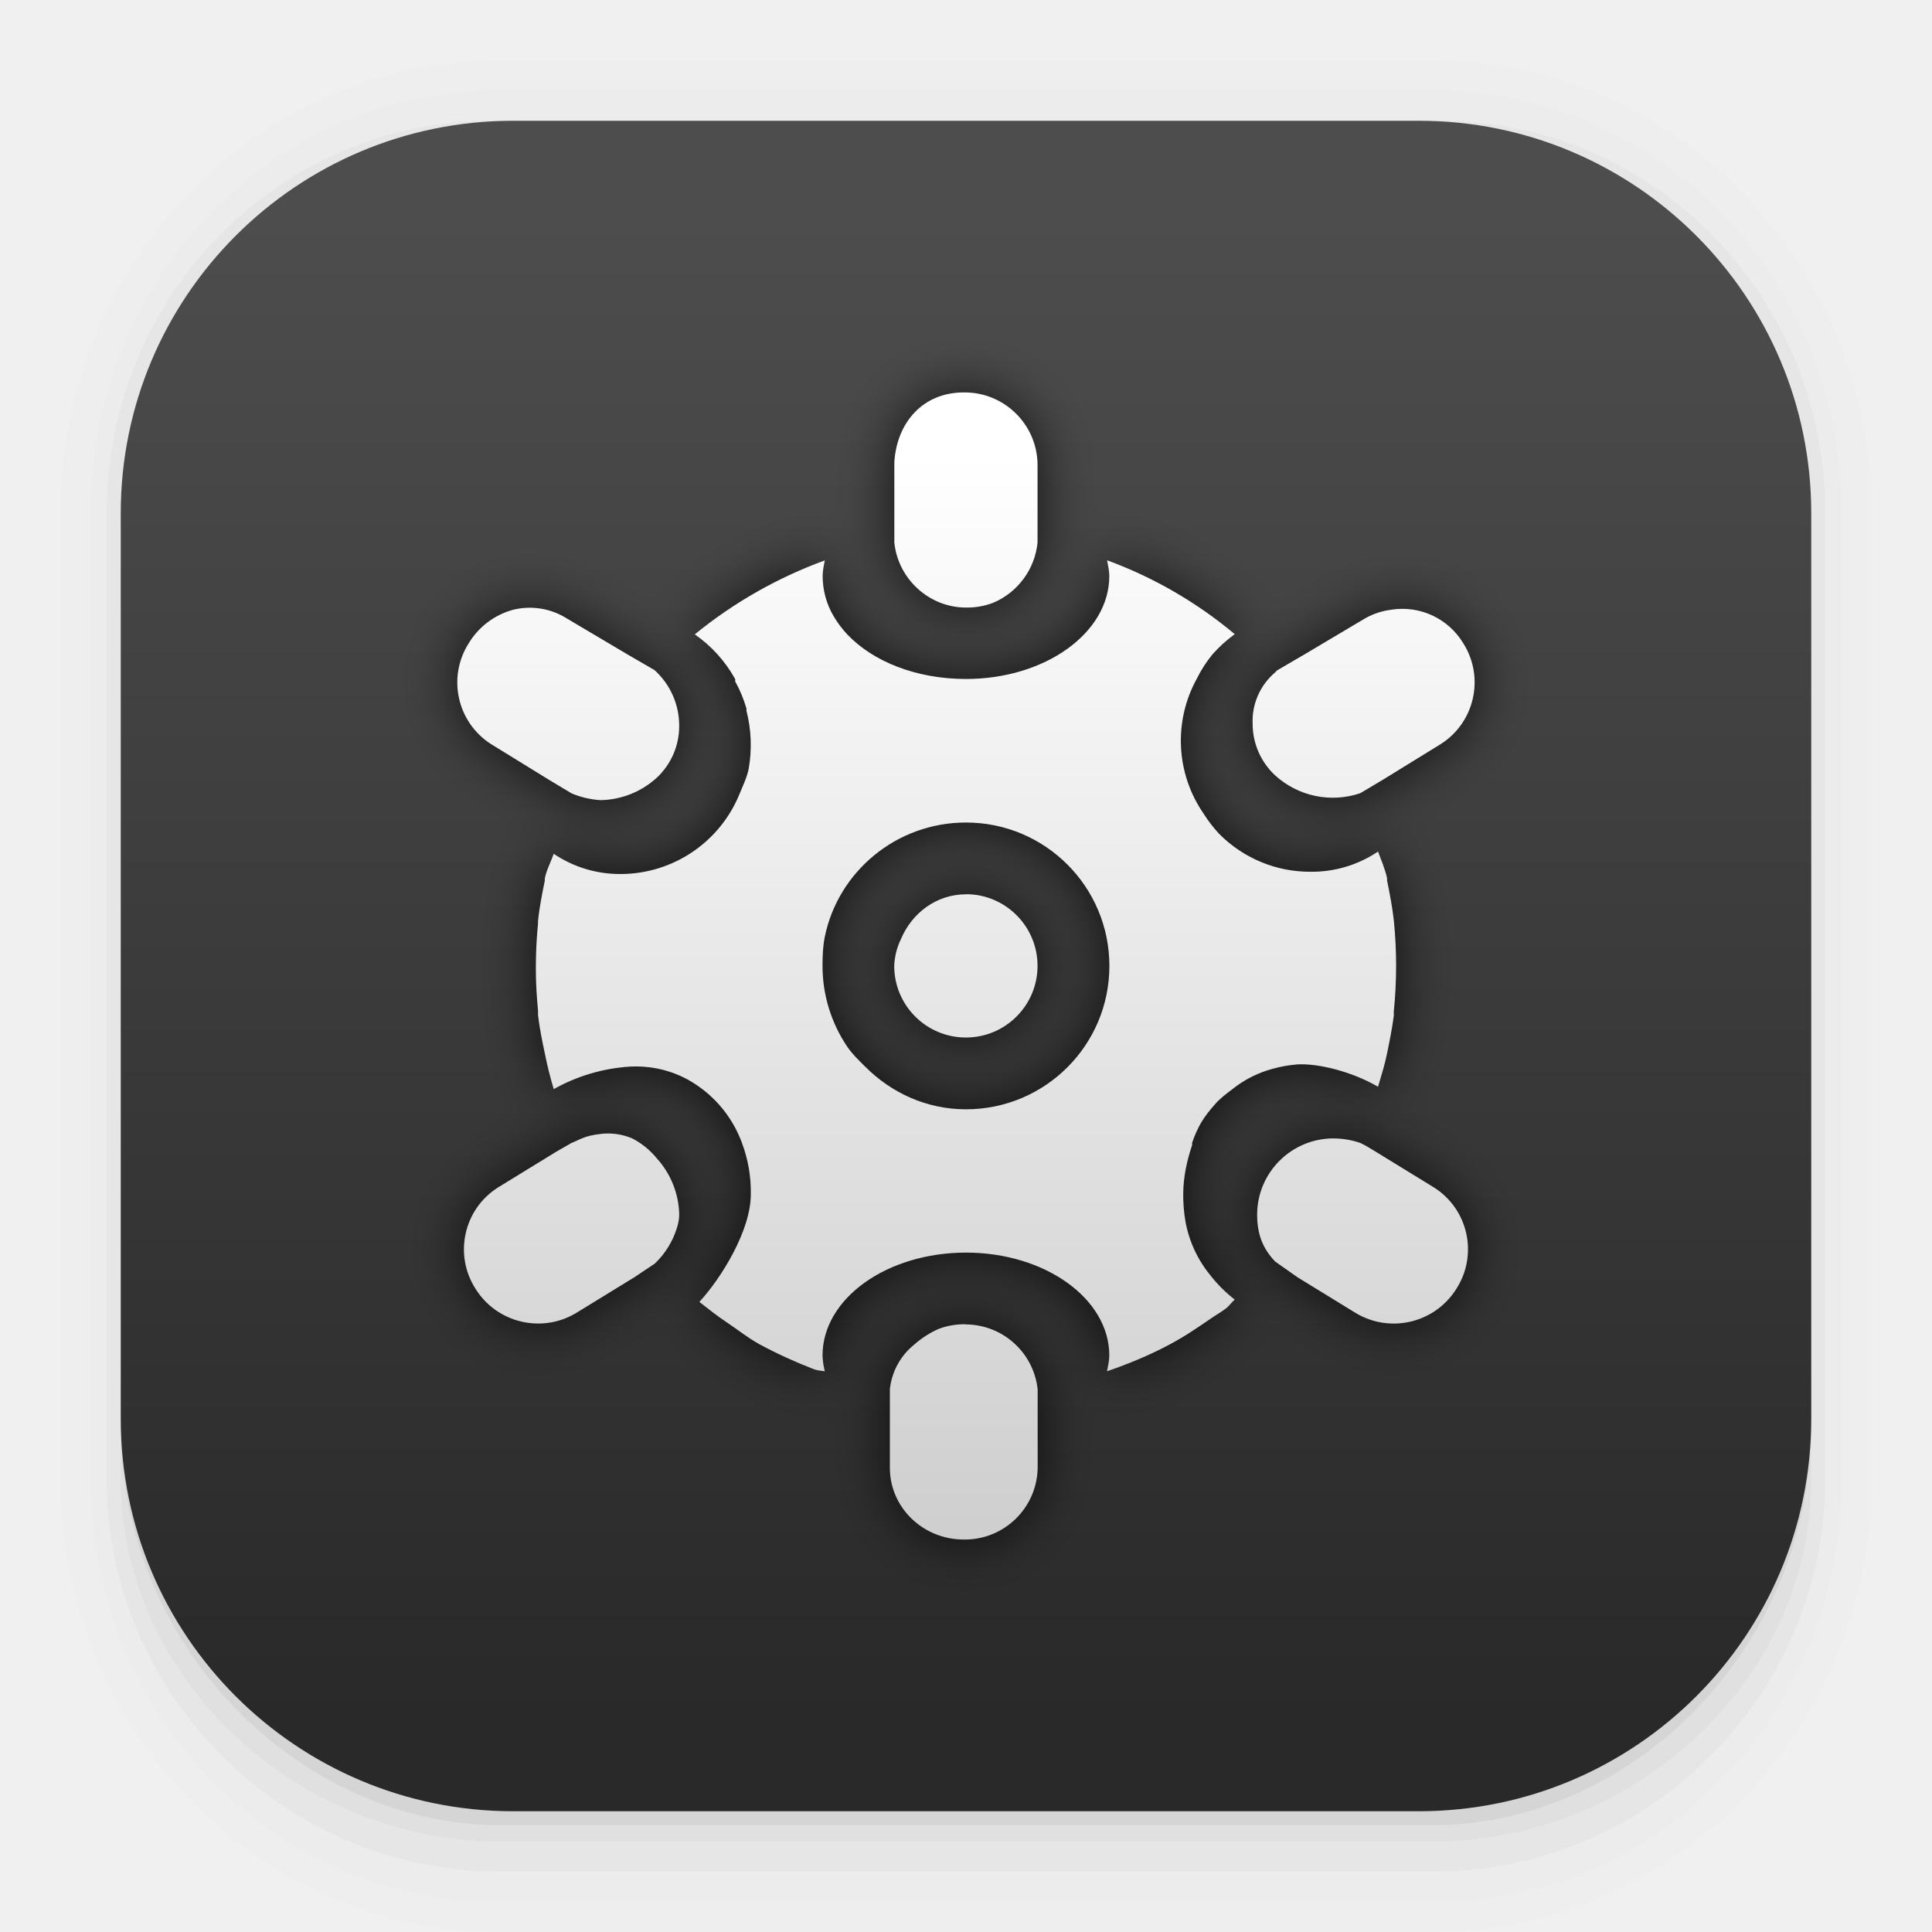
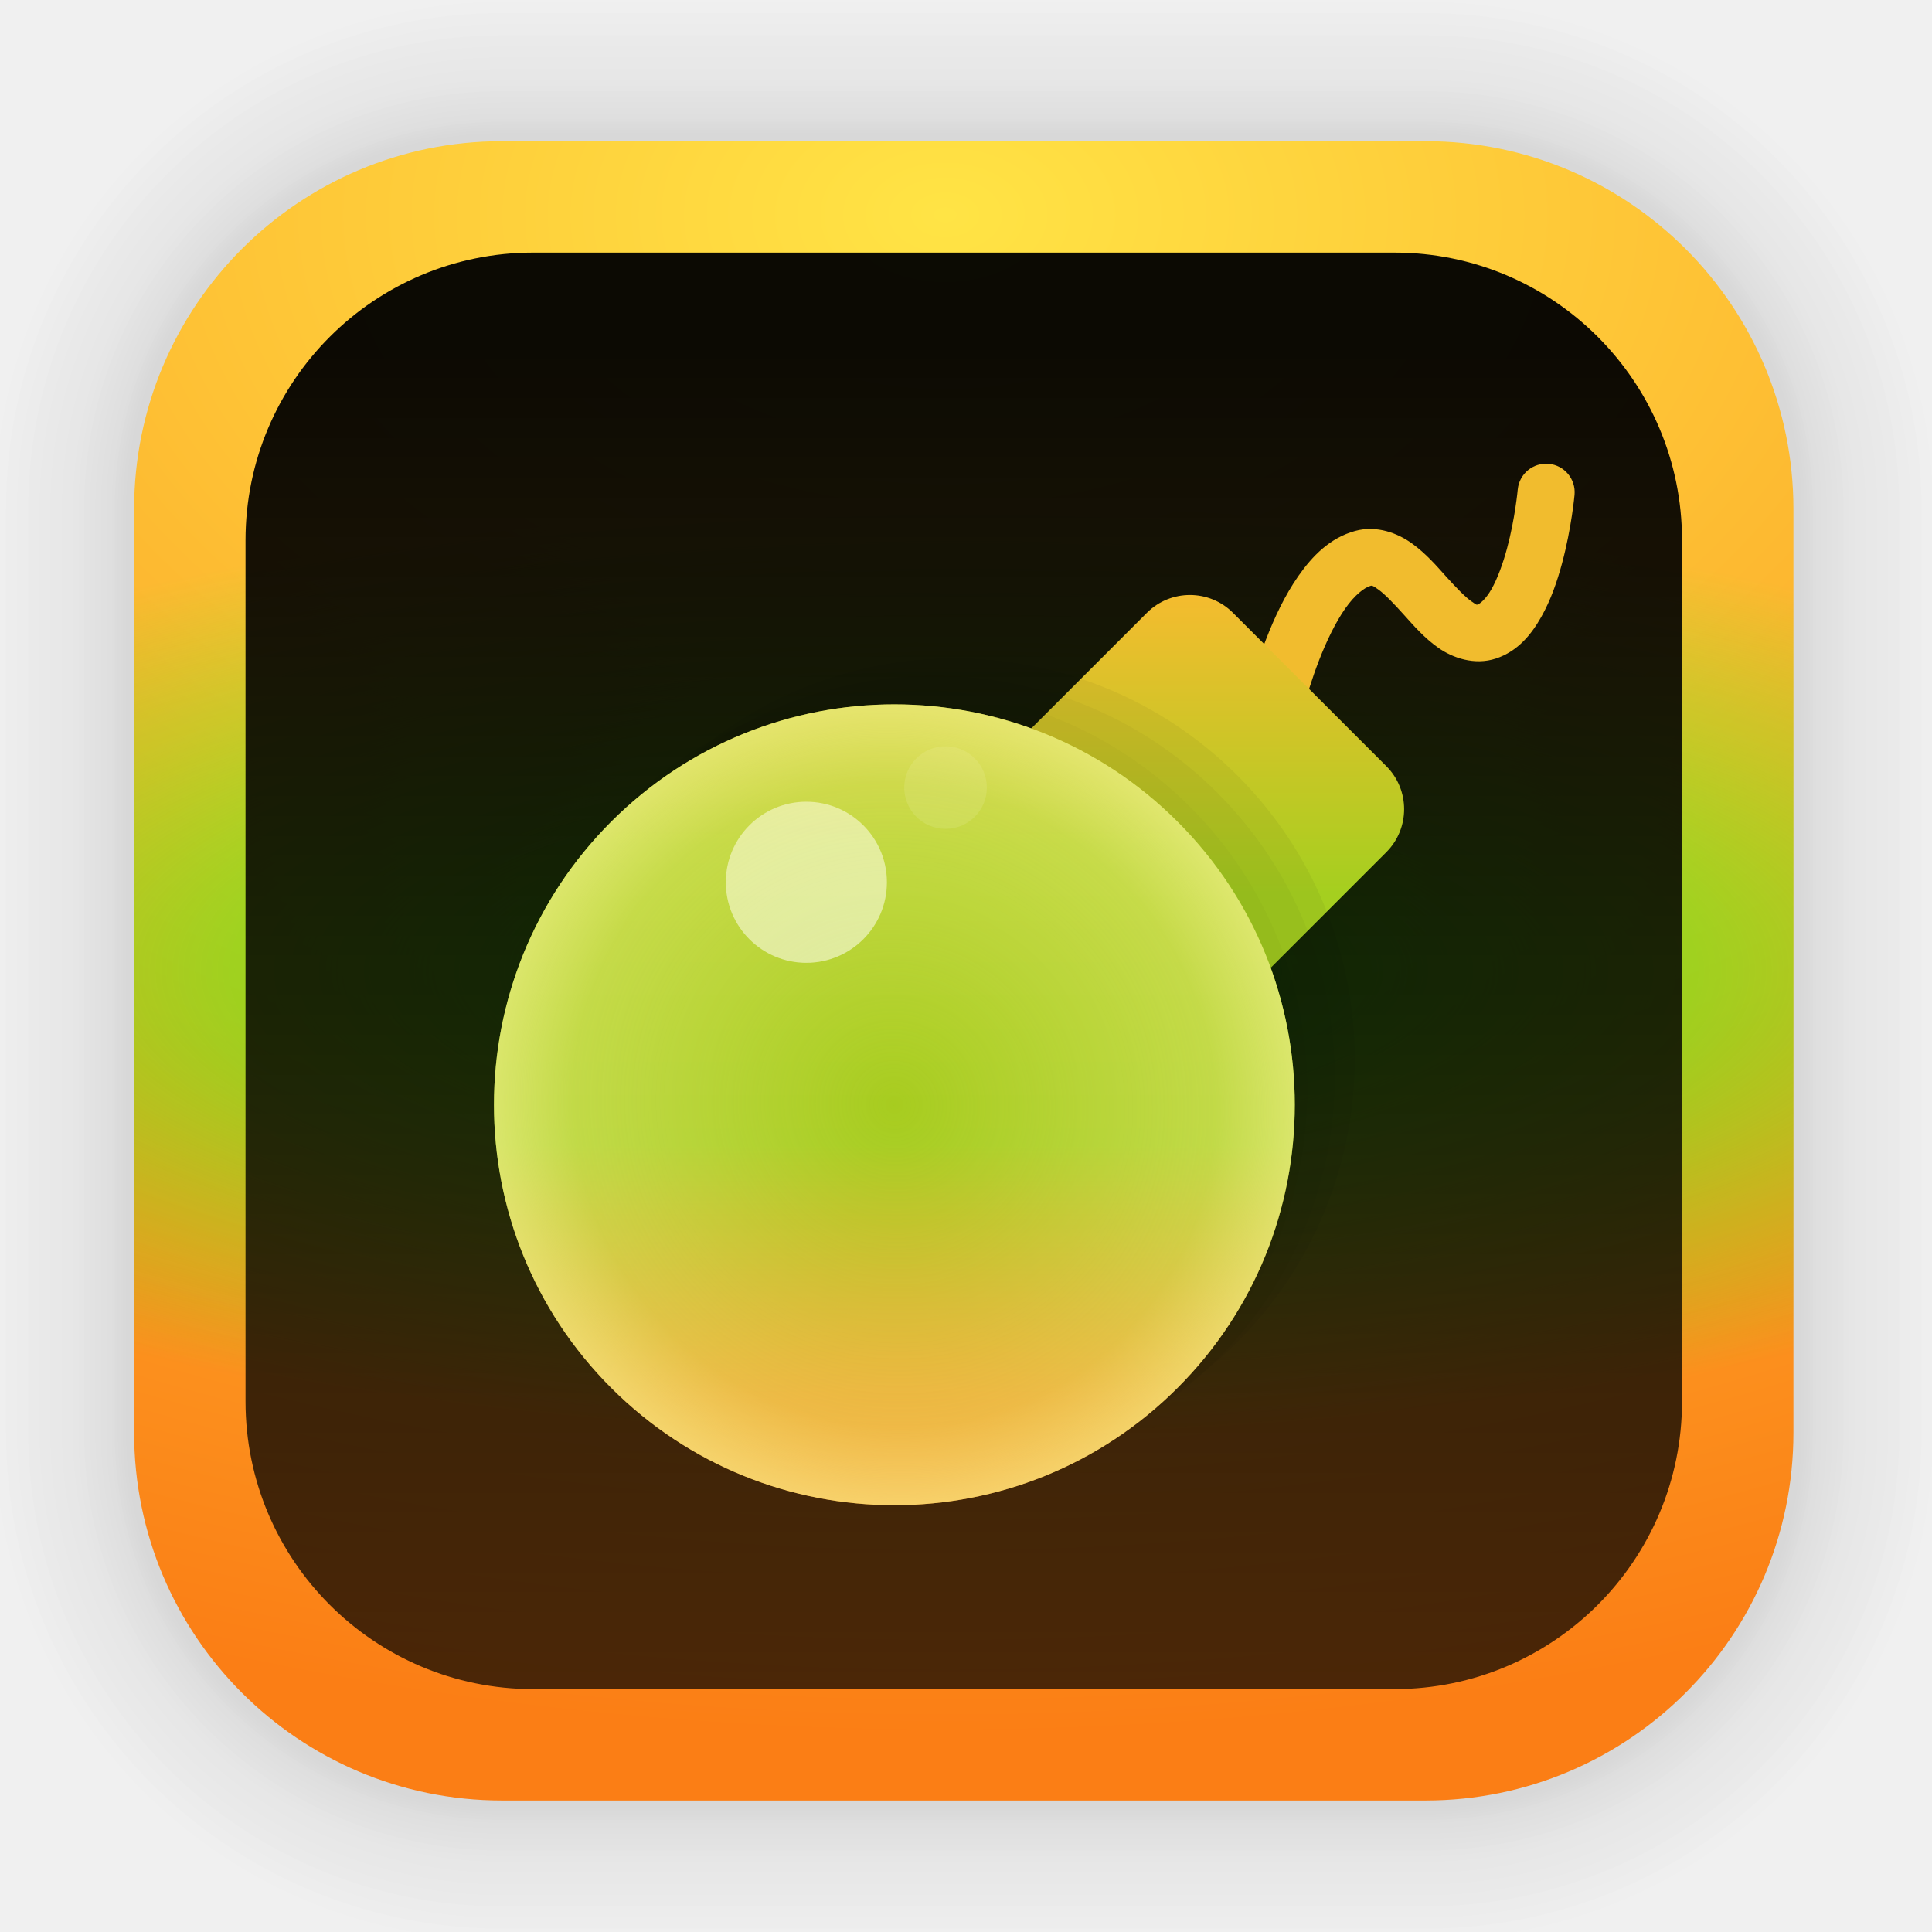
- <svg xmlns="http://www.w3.org/2000/svg" id="Apps-Visual-Studio-Code" width="64" height="64" enable-background="new 0 0 1024 1024" image-rendering="optimizeSpeed" version="1.1" viewBox="0 0 64 64">
-   <defs>
-     <linearGradient id="d" x1="32" x2="32" y1="13" y2="51" gradientTransform="matrix(.99609 0 0 .99609 2 2)" gradientUnits="userSpaceOnUse">
-       <stop stop-color="#fff" offset="0" />
-       <stop stop-color="#ccc" offset="1" />
+ <svg xmlns="http://www.w3.org/2000/svg" xmlns:xlink="http://www.w3.org/1999/xlink" width="128" height="128" viewBox="0 0 33.867 33.867" version="1.1" id="svg1576">
+   <defs id="defs1570">
+     <linearGradient id="linearGradient24651">
+       <stop style="stop-color:#faf69b;stop-opacity:0.001" offset="0" id="stop24647" />
+       <stop style="stop-color:#faf69b;stop-opacity:0.325;" offset="0.633" id="stop24804" />
+       <stop style="stop-color:#faf69b;stop-opacity:1" offset="1" id="stop24649" />
    </linearGradient>
-     <filter id="e" x="-.064" y="-.057" width="1.128" height="1.113" color-interpolation-filters="sRGB">
-       <feGaussianBlur stdDeviation="0.896" />
-     </filter>
-     <linearGradient id="linearGradient862-3" x1="7.937" x2="7.937" y1="15.081" y2="1.852" gradientTransform="matrix(3.7795 0 0 3.7795 .00014324 .031541)" gradientUnits="userSpaceOnUse">
-       <stop stop-color="#292929" offset="0" />
-       <stop stop-color="#4d4d4d" offset="1" />
+     <linearGradient id="linearGradient17550">
+       <stop style="stop-color:#fbba30;stop-opacity:1" offset="0" id="stop17546" />
+       <stop style="stop-color:#a5cf1f;stop-opacity:1" offset="1" id="stop17548" />
    </linearGradient>
+     <linearGradient id="linearGradient5155">
+       <stop style="stop-color:#d1c629;stop-opacity:1" offset="0" id="stop5151" />
+       <stop style="stop-color:#afce22;stop-opacity:1" offset="0.209" id="stop11850" />
+       <stop style="stop-color:#a6cc1f;stop-opacity:1" offset="0.525" id="stop9648" />
+       <stop style="stop-color:#e69f1d;stop-opacity:1" offset="0.788" id="stop13662" />
+       <stop style="stop-color:#fc8d1c;stop-opacity:1" offset="1" id="stop5153" />
+     </linearGradient>
+     <linearGradient id="linearGradient1984">
+       <stop style="stop-color:#40fb15;stop-opacity:1;" offset="0" id="stop1980" />
+       <stop style="stop-color:#40fb15;stop-opacity:0;" offset="1" id="stop1982" />
+     </linearGradient>
+     <linearGradient id="linearGradient894">
+       <stop style="stop-color:#000000;stop-opacity:1;" offset="0" id="stop890" />
+       <stop style="stop-color:#000000;stop-opacity:0;" offset="1" id="stop892" />
+     </linearGradient>
+     <radialGradient xlink:href="#linearGradient4675" id="radialGradient1506" cx="16.914" cy="3.816" fx="16.914" fy="3.816" r="14.544" gradientUnits="userSpaceOnUse" gradientTransform="matrix(2.789525,0,0,1.835315,-30.61207,-3.243725)" />
+     <linearGradient id="linearGradient4675">
+       <stop id="stop4671" offset="0" style="stop-color:#ffe445;stop-opacity:1" />
+       <stop id="stop4673" offset="1" style="stop-color:#fb7e15;stop-opacity:1" />
+     </linearGradient>
+     <linearGradient xlink:href="#linearGradient894" id="linearGradient896" x1="21.179" y1="6.103" x2="21.179" y2="95.093" gradientUnits="userSpaceOnUse" />
+     <radialGradient xlink:href="#linearGradient1984" id="radialGradient1986" cx="16.894" cy="17.018" fx="16.894" fy="17.018" r="14.544" gradientUnits="userSpaceOnUse" gradientTransform="matrix(1.728963,0,0,0.5656626,-12.31536,7.391685)" />
+     <linearGradient xlink:href="#linearGradient5155" id="linearGradient5157" x1="19.345" y1="-3.266" x2="31.063" y2="8.452" gradientUnits="userSpaceOnUse" />
+     <linearGradient xlink:href="#linearGradient17550" id="linearGradient17552" x1="21.812" y1="-7.687" x2="25.821" y2="-3.678" gradientUnits="userSpaceOnUse" />
+     <radialGradient xlink:href="#linearGradient24651" id="radialGradient24674" gradientUnits="userSpaceOnUse" gradientTransform="matrix(1.279038,0,0,1.25531,-6.914437,-0.6658943)" cx="24.78" cy="2.608" fx="24.78" fy="2.608" r="7.019" />
  </defs>
-   <g transform="scale(3.7796)" shape-rendering="auto">
-     <path d="m4.369 0.529c-2.114 0-3.84 1.784-3.84 3.968v8.467c0 2.185 1.726 3.968 3.84 3.968h8.194c2.114 0 3.84-1.784 3.84-3.968v-8.467c0-2.185-1.726-3.968-3.84-3.968zm0.257 0.521h7.681c1.844 0 3.329 1.534 3.329 3.44v7.937c0 1.906-1.485 3.44-3.329 3.44h-7.681c-1.844 0-3.329-1.534-3.329-3.44v-7.937c0-1.906 1.485-3.44 3.329-3.44z" color="#000000" color-rendering="auto" dominant-baseline="auto" enable-background="accumulate" image-rendering="auto" opacity=".01" solid-color="#000000" stop-color="#000000" style="font-feature-settings:normal;font-variant-alternates:normal;font-variant-caps:normal;font-variant-east-asian:normal;font-variant-ligatures:normal;font-variant-numeric:normal;font-variant-position:normal;font-variation-settings:normal;inline-size:0;isolation:auto;mix-blend-mode:normal;shape-margin:0;shape-padding:0;text-decoration-color:#000000;text-decoration-line:none;text-decoration-style:solid;text-indent:0;text-orientation:mixed;text-transform:none;white-space:normal" />
-     <path d="m4.359 0.794c-1.967 0-3.564 1.653-3.564 3.688v8.5c0 2.035 1.597 3.688 3.564 3.688h8.216c1.967 0 3.564-1.653 3.564-3.688v-8.5c0-2.035-1.598-3.688-3.564-3.688zm0.272 0.256h7.672c1.842 0 3.325 1.534 3.325 3.44v7.937c0 1.906-1.483 3.44-3.325 3.44h-7.672c-1.842 0-3.325-1.534-3.325-3.44v-7.937c0-1.906 1.483-3.44 3.325-3.44z" color="#000000" color-rendering="auto" dominant-baseline="auto" enable-background="accumulate" image-rendering="auto" opacity=".01" solid-color="#000000" stop-color="#000000" style="font-feature-settings:normal;font-variant-alternates:normal;font-variant-caps:normal;font-variant-east-asian:normal;font-variant-ligatures:normal;font-variant-numeric:normal;font-variant-position:normal;font-variation-settings:normal;inline-size:0;isolation:auto;mix-blend-mode:normal;shape-margin:0;shape-padding:0;text-decoration-color:#000000;text-decoration-line:none;text-decoration-style:solid;text-indent:0;text-orientation:mixed;text-transform:none;white-space:normal" />
-     <path d="m4.31 1.058c-1.866 0-3.375 1.538-3.375 3.439v8.467c0 1.901 1.57 3.439 3.436 3.439h8.2c1.866 0 3.427-1.538 3.427-3.439v-8.467c0-1.901-1.51-3.439-3.376-3.439h-0.097c1.794 0.087 3.214 1.582 3.214 3.432v7.937c0 1.906-1.506 3.44-3.377 3.44h-7.79c-1.871 0-3.377-1.534-3.377-3.44v-7.937c0-1.85 1.42-3.345 3.214-3.432z" color="#000000" color-rendering="auto" dominant-baseline="auto" enable-background="accumulate" image-rendering="auto" opacity=".03" solid-color="#000000" stop-color="#000000" style="font-feature-settings:normal;font-variant-alternates:normal;font-variant-caps:normal;font-variant-east-asian:normal;font-variant-ligatures:normal;font-variant-numeric:normal;font-variant-position:normal;font-variation-settings:normal;inline-size:0;isolation:auto;mix-blend-mode:normal;shape-margin:0;shape-padding:0;text-decoration-color:#000000;text-decoration-line:none;text-decoration-style:solid;text-indent:0;text-orientation:mixed;text-transform:none;white-space:normal" />
-     <path transform="scale(.26458)" d="m4 46.969v2.031c0 6.648 5.896 12 12.544 12h30.961c6.648 0 12.495-5.352 12.495-12v-1.992c-0.021 7.185-5.81 12.963-13 12.963h-29.998c-7.203 0-13.002-5.799-13.002-13.002z" color="#000000" color-rendering="auto" dominant-baseline="auto" enable-background="accumulate" image-rendering="auto" opacity=".03" solid-color="#000000" stop-color="#000000" style="font-feature-settings:normal;font-variant-alternates:normal;font-variant-caps:normal;font-variant-east-asian:normal;font-variant-ligatures:normal;font-variant-numeric:normal;font-variant-position:normal;font-variation-settings:normal;inline-size:0;isolation:auto;mix-blend-mode:normal;shape-margin:0;shape-padding:0;text-decoration-color:#000000;text-decoration-line:none;text-decoration-style:solid;text-indent:0;text-orientation:mixed;text-transform:none;white-space:normal" />
-     <path d="m1.058 11.906v0.592c0 1.939 1.573 3.499 3.332 3.499h8.16c1.759 0 3.324-1.561 3.324-3.499v-0.581c-0.006 2.095-1.537 3.78-3.439 3.78h-7.937c-1.906 0-3.44-1.691-3.44-3.792z" color="#000000" color-rendering="auto" dominant-baseline="auto" enable-background="accumulate" image-rendering="auto" opacity=".05" solid-color="#000000" stop-color="#000000" style="font-feature-settings:normal;font-variant-alternates:normal;font-variant-caps:normal;font-variant-east-asian:normal;font-variant-ligatures:normal;font-variant-numeric:normal;font-variant-position:normal;font-variation-settings:normal;inline-size:0;isolation:auto;mix-blend-mode:normal;shape-margin:0;shape-padding:0;text-decoration-color:#000000;text-decoration-line:none;text-decoration-style:solid;text-indent:0;text-orientation:mixed;text-transform:none;white-space:normal" />
+   <g id="layer1">
+     <g id="g1702" transform="matrix(0.9757321,0,0,0.9757321,-65.79402,-37.2471)" style="opacity:0.295">
+       <rect style="fill:none;fill-opacity:1;stroke:#000000;stroke-width:0.1;stroke-linecap:round;stroke-linejoin:round;stroke-miterlimit:4;stroke-dasharray:none;stroke-opacity:0.02" id="rect1634" width="29.811" height="29.811" x="69.84" y="40.71" rx="6.61" ry="6.61" />
+       <rect ry="6.61" rx="6.61" y="40.71" x="69.84" height="29.811" width="29.811" id="rect1638" style="fill:none;fill-opacity:1;stroke:#000000;stroke-width:0.2;stroke-linecap:round;stroke-linejoin:round;stroke-miterlimit:4;stroke-dasharray:none;stroke-opacity:0.02" />
+       <rect style="fill:none;fill-opacity:1;stroke:#000000;stroke-width:0.3;stroke-linecap:round;stroke-linejoin:round;stroke-miterlimit:4;stroke-dasharray:none;stroke-opacity:0.02" id="rect1640" width="29.811" height="29.811" x="69.84" y="40.71" rx="6.61" ry="6.61" />
+       <rect ry="6.61" rx="6.61" y="40.71" x="69.84" height="29.811" width="29.811" id="rect1642" style="fill:none;fill-opacity:1;stroke:#000000;stroke-width:0.4;stroke-linecap:round;stroke-linejoin:round;stroke-miterlimit:4;stroke-dasharray:none;stroke-opacity:0.02" />
+       <rect style="fill:none;fill-opacity:1;stroke:#000000;stroke-width:0.5;stroke-linecap:round;stroke-linejoin:round;stroke-miterlimit:4;stroke-dasharray:none;stroke-opacity:0.02" id="rect1644" width="29.811" height="29.811" x="69.84" y="40.71" rx="6.61" ry="6.61" />
+       <rect ry="6.61" rx="6.61" y="40.71" x="69.84" height="29.811" width="29.811" id="rect1646" style="fill:none;fill-opacity:1;stroke:#000000;stroke-width:0.6;stroke-linecap:round;stroke-linejoin:round;stroke-miterlimit:4;stroke-dasharray:none;stroke-opacity:0.02" />
+       <rect style="fill:none;fill-opacity:1;stroke:#000000;stroke-width:0.7;stroke-linecap:round;stroke-linejoin:round;stroke-miterlimit:4;stroke-dasharray:none;stroke-opacity:0.02" id="rect1648" width="29.811" height="29.811" x="69.84" y="40.71" rx="6.61" ry="6.61" />
+       <rect ry="6.61" rx="6.61" y="40.71" x="69.84" height="29.811" width="29.811" id="rect1650" style="fill:none;fill-opacity:1;stroke:#000000;stroke-width:0.8;stroke-linecap:round;stroke-linejoin:round;stroke-miterlimit:4;stroke-dasharray:none;stroke-opacity:0.02" />
+       <rect style="fill:none;fill-opacity:1;stroke:#000000;stroke-width:1;stroke-linecap:round;stroke-linejoin:round;stroke-miterlimit:4;stroke-dasharray:none;stroke-opacity:0.02" id="rect1652" width="29.811" height="29.811" x="69.84" y="40.71" rx="6.61" ry="6.61" />
+       <rect ry="6.61" rx="6.61" y="40.71" x="69.84" height="29.811" width="29.811" id="rect1654" style="fill:none;fill-opacity:1;stroke:#000000;stroke-width:1.2;stroke-linecap:round;stroke-linejoin:round;stroke-miterlimit:4;stroke-dasharray:none;stroke-opacity:0.02" />
+       <rect style="fill:none;fill-opacity:1;stroke:#000000;stroke-width:1.4;stroke-linecap:round;stroke-linejoin:round;stroke-miterlimit:4;stroke-dasharray:none;stroke-opacity:0.02" id="rect1656" width="29.811" height="29.811" x="69.84" y="40.71" rx="6.61" ry="6.61" />
+       <rect ry="6.61" rx="6.61" y="40.71" x="69.84" height="29.811" width="29.811" id="rect1658" style="fill:none;fill-opacity:1;stroke:#000000;stroke-width:1.6;stroke-linecap:round;stroke-linejoin:round;stroke-miterlimit:4;stroke-dasharray:none;stroke-opacity:0.02" />
+       <rect style="fill:none;fill-opacity:1;stroke:#000000;stroke-width:1.8;stroke-linecap:round;stroke-linejoin:round;stroke-miterlimit:4;stroke-dasharray:none;stroke-opacity:0.02" id="rect1660" width="29.811" height="29.811" x="69.84" y="40.71" rx="6.61" ry="6.61" />
+       <rect ry="6.61" rx="6.61" y="40.71" x="69.84" height="29.811" width="29.811" id="rect1662" style="fill:none;fill-opacity:1;stroke:#000000;stroke-width:2;stroke-linecap:round;stroke-linejoin:round;stroke-miterlimit:4;stroke-dasharray:none;stroke-opacity:0.02" />
+       <rect style="fill:none;fill-opacity:1;stroke:#000000;stroke-width:2.2;stroke-linecap:round;stroke-linejoin:round;stroke-miterlimit:4;stroke-dasharray:none;stroke-opacity:0.02" id="rect1664" width="29.811" height="29.811" x="69.84" y="40.71" rx="6.61" ry="6.61" />
+       <rect ry="6.61" rx="6.61" y="40.71" x="69.84" height="29.811" width="29.811" id="rect1666" style="fill:none;fill-opacity:1;stroke:#000000;stroke-width:2.6;stroke-linecap:round;stroke-linejoin:round;stroke-miterlimit:4;stroke-dasharray:none;stroke-opacity:0.02" />
+       <rect style="fill:none;fill-opacity:1;stroke:#000000;stroke-width:3;stroke-linecap:round;stroke-linejoin:round;stroke-miterlimit:4;stroke-dasharray:none;stroke-opacity:0.02" id="rect1668" width="29.811" height="29.811" x="69.84" y="40.71" rx="6.61" ry="6.61" />
+       <rect ry="6.61" rx="6.61" y="40.71" x="69.84" height="29.811" width="29.811" id="rect1670" style="fill:none;fill-opacity:1;stroke:#000000;stroke-width:3.4;stroke-linecap:round;stroke-linejoin:round;stroke-miterlimit:4;stroke-dasharray:none;stroke-opacity:0.02" />
+       <rect style="fill:none;fill-opacity:1;stroke:#000000;stroke-width:3.8;stroke-linecap:round;stroke-linejoin:round;stroke-miterlimit:4;stroke-dasharray:none;stroke-opacity:0.02" id="rect1672" width="29.811" height="29.811" x="69.84" y="40.71" rx="6.61" ry="6.61" />
+       <rect ry="6.61" rx="6.61" y="40.71" x="69.84" height="29.811" width="29.811" id="rect1674" style="fill:none;fill-opacity:1;stroke:#000000;stroke-width:4.2;stroke-linecap:round;stroke-linejoin:round;stroke-miterlimit:4;stroke-dasharray:none;stroke-opacity:0.02" />
+       <rect style="fill:none;fill-opacity:1;stroke:#000000;stroke-width:4.6;stroke-linecap:round;stroke-linejoin:round;stroke-miterlimit:4;stroke-dasharray:none;stroke-opacity:0.02" id="rect1676" width="29.811" height="29.811" x="69.84" y="40.71" rx="6.61" ry="6.61" />
+       <rect ry="6.61" rx="6.61" y="40.71" x="69.84" height="29.811" width="29.811" id="rect1678" style="fill:none;fill-opacity:1;stroke:#000000;stroke-width:5;stroke-linecap:round;stroke-linejoin:round;stroke-miterlimit:4;stroke-dasharray:none;stroke-opacity:0.02" />
+     </g>
+     <rect style="fill:url(#radialGradient1506);fill-opacity:1;stroke-width:2.688;stroke-linecap:round;stroke-linejoin:round;stroke-miterlimit:4;stroke-dasharray:none" id="rect849" width="29.087" height="29.087" x="2.351" y="2.475" rx="6.449" ry="6.449" />
+     <rect style="fill:url(#radialGradient1986);fill-opacity:1;stroke-width:2.688;stroke-linecap:round;stroke-linejoin:round;stroke-miterlimit:4;stroke-dasharray:none" id="rect1921" width="29.087" height="29.087" x="2.351" y="2.475" rx="6.449" ry="6.449" />
+     <rect ry="5.042" rx="5.042" y="4.428" x="4.304" height="25.181" width="25.181" id="rect2886" style="opacity:0.95;fill:url(#linearGradient896);fill-opacity:1;stroke-width:2.688;stroke-linecap:round;stroke-linejoin:round;stroke-miterlimit:4;stroke-dasharray:none" />
+     <path style="color:#000000;fill:#f1bc2e;stroke-linecap:round;-inkscape-stroke:none;fill-opacity:1" d="m 27.15,8.131 a 0.5,0.5 0 0 0 -0.545,0.451 c 0,0 -0.046,0.507 -0.188,1.033 -0.071,0.263 -0.166,0.525 -0.27,0.709 -0.104,0.184 -0.207,0.259 -0.238,0.27 -0.026,0.008 -0.012,0.021 -0.119,-0.055 -0.107,-0.075 -0.266,-0.24 -0.438,-0.43 C 25.183,9.92 24.998,9.705 24.752,9.527 24.506,9.349 24.136,9.203 23.756,9.307 c -0.445,0.122 -0.753,0.443 -0.994,0.787 -0.241,0.344 -0.422,0.735 -0.568,1.111 -0.292,0.752 -0.436,1.455 -0.436,1.455 A 0.5,0.5 0 0 0 22.146,13.25 0.5,0.5 0 0 0 22.738,12.861 c 0,0 0.131,-0.634 0.387,-1.293 0.128,-0.329 0.288,-0.662 0.457,-0.902 0.169,-0.241 0.339,-0.367 0.439,-0.395 0.026,-0.007 0.031,-0.016 0.145,0.066 0.114,0.082 0.273,0.25 0.445,0.441 0.172,0.191 0.356,0.405 0.605,0.58 0.249,0.175 0.632,0.309 1.006,0.186 0.388,-0.128 0.625,-0.428 0.795,-0.729 0.17,-0.3 0.281,-0.629 0.365,-0.941 0.168,-0.626 0.219,-1.201 0.219,-1.201 A 0.5,0.5 0 0 0 27.15,8.131 Z" id="path1500" />
+     <rect style="fill:url(#linearGradient17552);fill-opacity:1;stroke:none;stroke-width:1.5;stroke-linecap:round;stroke-linejoin:round;stroke-opacity:1" id="rect1385" width="5.935" height="9.604" x="21.812" y="-7.687" rx="1.067" ry="1.067" transform="rotate(45)" />
+     <g id="g17454" style="opacity:0.149">
+       <circle style="fill:#000000;fill-opacity:0.312;stroke:none;stroke-width:1.5;stroke-linecap:round;stroke-linejoin:round;stroke-opacity:1" id="circle17355" cx="24.75" cy="2.269" r="7.019" transform="rotate(45)" />
+       <circle style="fill:#000000;fill-opacity:0.312;stroke:none;stroke-width:1.5;stroke-linecap:round;stroke-linejoin:round;stroke-opacity:1" id="circle17447" cx="24.92" cy="1.756" r="7.019" transform="rotate(45)" />
+       <circle style="fill:#000000;fill-opacity:0.312;stroke:none;stroke-width:1.5;stroke-linecap:round;stroke-linejoin:round;stroke-opacity:1" id="circle17449" cx="24.953" cy="1.294" r="7.019" transform="rotate(45)" />
+     </g>
+     <circle style="fill:url(#linearGradient5157);fill-opacity:1;stroke:none;stroke-width:1.5;stroke-linecap:round;stroke-linejoin:round;stroke-opacity:1" id="path1039" cx="24.78" cy="2.608" r="7.019" transform="rotate(45)" />
+     <circle style="opacity:1;fill:#ffffff;fill-opacity:0.565;stroke:none;stroke-width:1;stroke-linecap:round;stroke-linejoin:round;stroke-miterlimit:4;stroke-dasharray:none;stroke-opacity:1" id="path23815" cx="14.135" cy="15.466" r="1.412" />
+     <circle style="opacity:1;fill:#ffffff;fill-opacity:0.118;stroke:none;stroke-width:1;stroke-linecap:round;stroke-linejoin:round;stroke-miterlimit:4;stroke-dasharray:none;stroke-opacity:1" id="path24325" cx="16.575" cy="13.806" r="0.724" />
+     <circle style="fill:url(#radialGradient24674);fill-opacity:1;stroke:none;stroke-width:1.5;stroke-linecap:round;stroke-linejoin:round;stroke-opacity:1" id="circle24429" cx="24.78" cy="2.608" r="7.019" transform="rotate(45)" />
  </g>
-   <rect x="4" y="4" width="56" height="56" rx="13.002" ry="13.002" fill="url(#linearGradient862-3)" stroke-width="3.78" />
-   <path d="m31.924 13c-1.351 0-2.212 0.992-2.298 2.302v2.67c0.121 1.198 1.144 2.154 2.374 2.154a2.423 2.423 0 0 0 0.889-0.153 2.428 2.428 0 0 0 1.481-2.001v-2.598a2.414 2.414 0 0 0-2.446-2.374zm-4.6 5.564a14.844 14.844 0 0 0-4.308 2.45 4.398 4.398 0 0 1 1.337 1.481c0.013 0.018-0.009 0.058 0 0.076a4.259 4.259 0 0 1 0.372 0.893c0.009 0.022 0 0.049 0 0.072a4.546 4.546 0 0 1 0.076 1.93c-0.058 0.287-0.188 0.556-0.296 0.817a4.259 4.259 0 0 1-3.936 2.67 3.926 3.926 0 0 1-2.226-0.669c-0.094 0.269-0.238 0.53-0.296 0.817v0.076c-0.09 0.44-0.179 0.88-0.224 1.333v0.076c-0.045 0.458-0.072 0.942-0.072 1.409v0.148c0 0.444 0.031 0.906 0.072 1.337v0.148c0.049 0.426 0.135 0.844 0.224 1.261 0.081 0.413 0.179 0.794 0.296 1.189a5.923 5.923 0 0 1 2.522-0.745c0.862-0.045 1.66 0.206 2.302 0.673a3.944 3.944 0 0 1 1.409 1.849 4.631 4.631 0 0 1 0.296 1.705c0 1.207-0.987 2.791-1.705 3.567 0.292 0.224 0.574 0.458 0.889 0.664 0.377 0.251 0.718 0.53 1.113 0.745 0.565 0.305 1.176 0.583 1.782 0.817 0.117 0.045 0.247 0.054 0.372 0.072a2.513 2.513 0 0 1-0.076-0.521c0-1.885 2.127-3.41 4.752-3.41 2.621 0 4.748 1.526 4.748 3.41 0 0.171-0.045 0.359-0.076 0.521 0.718-0.247 1.423-0.538 2.078-0.889 0.507-0.269 0.942-0.57 1.413-0.893 0.144-0.099 0.305-0.188 0.444-0.296 0.112-0.081 0.188-0.206 0.296-0.296a4.591 4.591 0 0 1-0.817-0.817 3.895 3.895 0 0 1-0.817-1.782 5.093 5.093 0 0 1-0.072-0.889c0-0.579 0.13-1.144 0.296-1.633 0.004-0.022-0.009-0.054 0-0.076a3.68 3.68 0 0 1 0.296-0.664c0.135-0.224 0.278-0.404 0.449-0.597 0.175-0.206 0.377-0.354 0.592-0.516a3.635 3.635 0 0 1 1.333-0.673 4.357 4.357 0 0 1 0.817-0.144c0.669-0.04 1.795 0.229 2.67 0.74 0.108-0.372 0.224-0.727 0.301-1.113 0.085-0.417 0.171-0.835 0.224-1.261 0-0.049-0.009-0.099 0-0.148a14.943 14.943 0 0 0 0-2.971c-0.049-0.449-0.135-0.893-0.224-1.333-0.009-0.022 0-0.054 0-0.076-0.067-0.314-0.193-0.597-0.301-0.889a3.922 3.922 0 0 1-2.226 0.669 4.232 4.232 0 0 1-3.042-1.261 4.51 4.51 0 0 1-0.516-0.673 4.25 4.25 0 0 1-0.224-4.452 4.25 4.25 0 0 1 0.521-0.812 4.532 4.532 0 0 1 0.74-0.673 14.18 14.18 0 0 0-4.227-2.446c0.031 0.166 0.072 0.35 0.072 0.521 0 1.885-2.127 3.41-4.748 3.41-1.642 0-3.078-0.574-3.936-1.481a3.41 3.41 0 0 1-0.444-0.592 2.625 2.625 0 0 1-0.368-1.337c0-0.171 0.04-0.359 0.072-0.521zm-10.317 1.633a2.473 2.473 0 0 0-1.481 1.113 2.423 2.423 0 0 0 0.74 3.339l1.93 1.189 0.74 0.444a2.917 2.917 0 0 0 0.965 0.224 2.841 2.841 0 0 0 1.858-0.745 2.333 2.333 0 0 0 0.74-1.705 2.477 2.477 0 0 0-0.817-1.858l-0.889-0.516-2.006-1.189a2.307 2.307 0 0 0-1.782-0.296zm29.092 0a2.316 2.316 0 0 0-0.893 0.296l-2.001 1.189-0.893 0.521c-0.027 0.018-0.045 0.045-0.072 0.072a2.109 2.109 0 0 0-0.745 1.705 2.333 2.333 0 0 0 0.745 1.705 2.836 2.836 0 0 0 2.818 0.592l0.74-0.44 1.93-1.189a2.423 2.423 0 0 0 0.745-3.339 2.356 2.356 0 0 0-2.378-1.113zm-14.099 7.05a4.75 4.75 0 1 1 0 9.5c-1.315 0-2.482-0.552-3.339-1.413-0.215-0.211-0.426-0.413-0.597-0.664a4.784 4.784 0 0 1-0.817-2.675c0-0.328 0.013-0.655 0.076-0.965 0.444-2.163 2.378-3.783 4.676-3.783zm0 2.378c-0.987 0-1.795 0.628-2.154 1.481a2.23 2.23 0 0 0-0.224 0.889 2.374 2.374 0 1 0 2.378-2.374zm-12.098 7.938c-0.552 0.058-0.7 0.197-0.965 0.296l-0.516 0.296-1.93 1.185a2.423 2.423 0 0 0-0.745 3.343 2.446 2.446 0 0 0 3.339 0.812l1.93-1.185 0.673-0.449a2.755 2.755 0 0 0 0.736-1.185 1.485 1.485 0 0 0 0.076-0.449 2.863 2.863 0 0 0-0.74-1.853 2.603 2.603 0 0 0-0.817-0.664 2.064 2.064 0 0 0-1.041-0.148zm24.268 0.148a2.531 2.531 0 0 0-2.526 2.522c0 0.651 0.184 1.122 0.597 1.557l0.74 0.521 1.93 1.185a2.446 2.446 0 0 0 3.339-0.812 2.423 2.423 0 0 0-0.74-3.343l-1.93-1.185c-0.171-0.099-0.332-0.211-0.521-0.296a2.755 2.755 0 0 0-0.889-0.148zm-12.17 6.157a2.446 2.446 0 0 0-0.893 0.148 3.092 3.092 0 0 0-0.817 0.521 2.199 2.199 0 0 0-0.812 1.481v2.607c0 1.31 1.095 2.374 2.446 2.374a2.414 2.414 0 0 0 2.45-2.378v-2.594a2.41 2.41 0 0 0-2.378-2.154z" filter="url(#e)" opacity=".75" stroke-width="3.78" />
-   <path d="m31.924 13c-1.351 0-2.212 0.992-2.298 2.302v2.67c0.121 1.198 1.144 2.154 2.374 2.154a2.423 2.423 0 0 0 0.889-0.153 2.428 2.428 0 0 0 1.481-2.001v-2.598a2.414 2.414 0 0 0-2.446-2.374zm-4.6 5.564a14.844 14.844 0 0 0-4.308 2.45 4.398 4.398 0 0 1 1.337 1.481c0.013 0.018-0.009 0.058 0 0.076a4.259 4.259 0 0 1 0.372 0.893c0.009 0.022 0 0.049 0 0.072a4.546 4.546 0 0 1 0.076 1.93c-0.058 0.287-0.188 0.556-0.296 0.817a4.259 4.259 0 0 1-3.936 2.67 3.926 3.926 0 0 1-2.226-0.669c-0.094 0.269-0.238 0.53-0.296 0.817v0.076c-0.09 0.44-0.179 0.88-0.224 1.333v0.076c-0.045 0.458-0.072 0.942-0.072 1.409v0.148c0 0.444 0.031 0.906 0.072 1.337v0.148c0.049 0.426 0.135 0.844 0.224 1.261 0.081 0.413 0.179 0.794 0.296 1.189a5.923 5.923 0 0 1 2.522-0.745c0.862-0.045 1.66 0.206 2.302 0.673a3.944 3.944 0 0 1 1.409 1.849 4.631 4.631 0 0 1 0.296 1.705c0 1.207-0.987 2.791-1.705 3.567 0.292 0.224 0.574 0.458 0.889 0.664 0.377 0.251 0.718 0.53 1.113 0.745 0.565 0.305 1.176 0.583 1.782 0.817 0.117 0.045 0.247 0.054 0.372 0.072a2.513 2.513 0 0 1-0.076-0.521c0-1.885 2.127-3.41 4.752-3.41 2.621 0 4.748 1.526 4.748 3.41 0 0.171-0.045 0.359-0.076 0.521 0.718-0.247 1.423-0.538 2.078-0.889 0.507-0.269 0.942-0.57 1.413-0.893 0.144-0.099 0.305-0.188 0.444-0.296 0.112-0.081 0.188-0.206 0.296-0.296a4.591 4.591 0 0 1-0.817-0.817 3.895 3.895 0 0 1-0.817-1.782 5.093 5.093 0 0 1-0.072-0.889c0-0.579 0.13-1.144 0.296-1.633 0.004-0.022-0.009-0.054 0-0.076a3.68 3.68 0 0 1 0.296-0.664c0.135-0.224 0.278-0.404 0.449-0.597 0.175-0.206 0.377-0.354 0.592-0.516a3.635 3.635 0 0 1 1.333-0.673 4.357 4.357 0 0 1 0.817-0.144c0.669-0.04 1.795 0.229 2.67 0.74 0.108-0.372 0.224-0.727 0.301-1.113 0.085-0.417 0.171-0.835 0.224-1.261 0-0.049-0.009-0.099 0-0.148a14.943 14.943 0 0 0 0-2.971c-0.049-0.449-0.135-0.893-0.224-1.333-0.009-0.022 0-0.054 0-0.076-0.067-0.314-0.193-0.597-0.301-0.889a3.922 3.922 0 0 1-2.226 0.669 4.232 4.232 0 0 1-3.042-1.261 4.51 4.51 0 0 1-0.516-0.673 4.25 4.25 0 0 1-0.224-4.452 4.25 4.25 0 0 1 0.521-0.812 4.532 4.532 0 0 1 0.74-0.673 14.18 14.18 0 0 0-4.227-2.446c0.031 0.166 0.072 0.35 0.072 0.521 0 1.885-2.127 3.41-4.748 3.41-1.642 0-3.078-0.574-3.936-1.481a3.41 3.41 0 0 1-0.444-0.592 2.625 2.625 0 0 1-0.368-1.337c0-0.171 0.04-0.359 0.072-0.521zm-10.317 1.633a2.473 2.473 0 0 0-1.481 1.113 2.423 2.423 0 0 0 0.74 3.339l1.93 1.189 0.74 0.444a2.917 2.917 0 0 0 0.965 0.224 2.841 2.841 0 0 0 1.858-0.745 2.333 2.333 0 0 0 0.74-1.705 2.477 2.477 0 0 0-0.817-1.858l-0.889-0.516-2.006-1.189a2.307 2.307 0 0 0-1.782-0.296zm29.092 0a2.316 2.316 0 0 0-0.893 0.296l-2.001 1.189-0.893 0.521c-0.027 0.018-0.045 0.045-0.072 0.072a2.109 2.109 0 0 0-0.745 1.705 2.333 2.333 0 0 0 0.745 1.705 2.836 2.836 0 0 0 2.818 0.592l0.74-0.44 1.93-1.189a2.423 2.423 0 0 0 0.745-3.339 2.356 2.356 0 0 0-2.378-1.113zm-14.099 7.05a4.75 4.75 0 1 1 0 9.5c-1.315 0-2.482-0.552-3.339-1.413-0.215-0.211-0.426-0.413-0.597-0.664a4.784 4.784 0 0 1-0.817-2.675c0-0.328 0.013-0.655 0.076-0.965 0.444-2.163 2.378-3.783 4.676-3.783zm0 2.378c-0.987 0-1.795 0.628-2.154 1.481a2.23 2.23 0 0 0-0.224 0.889 2.374 2.374 0 1 0 2.378-2.374zm-12.098 7.938c-0.552 0.058-0.7 0.197-0.965 0.296l-0.516 0.296-1.93 1.185a2.423 2.423 0 0 0-0.745 3.343 2.446 2.446 0 0 0 3.339 0.812l1.93-1.185 0.673-0.449a2.755 2.755 0 0 0 0.736-1.185 1.485 1.485 0 0 0 0.076-0.449 2.863 2.863 0 0 0-0.74-1.853 2.603 2.603 0 0 0-0.817-0.664 2.064 2.064 0 0 0-1.041-0.148zm24.268 0.148a2.531 2.531 0 0 0-2.526 2.522c0 0.651 0.184 1.122 0.597 1.557l0.74 0.521 1.93 1.185a2.446 2.446 0 0 0 3.339-0.812 2.423 2.423 0 0 0-0.74-3.343l-1.93-1.185c-0.171-0.099-0.332-0.211-0.521-0.296a2.755 2.755 0 0 0-0.889-0.148zm-12.17 6.157a2.446 2.446 0 0 0-0.893 0.148 3.092 3.092 0 0 0-0.817 0.521 2.199 2.199 0 0 0-0.812 1.481v2.607c0 1.31 1.095 2.374 2.446 2.374a2.414 2.414 0 0 0 2.45-2.378v-2.594a2.41 2.41 0 0 0-2.378-2.154z" fill="url(#d)" stroke-width="3.78" />
</svg>
